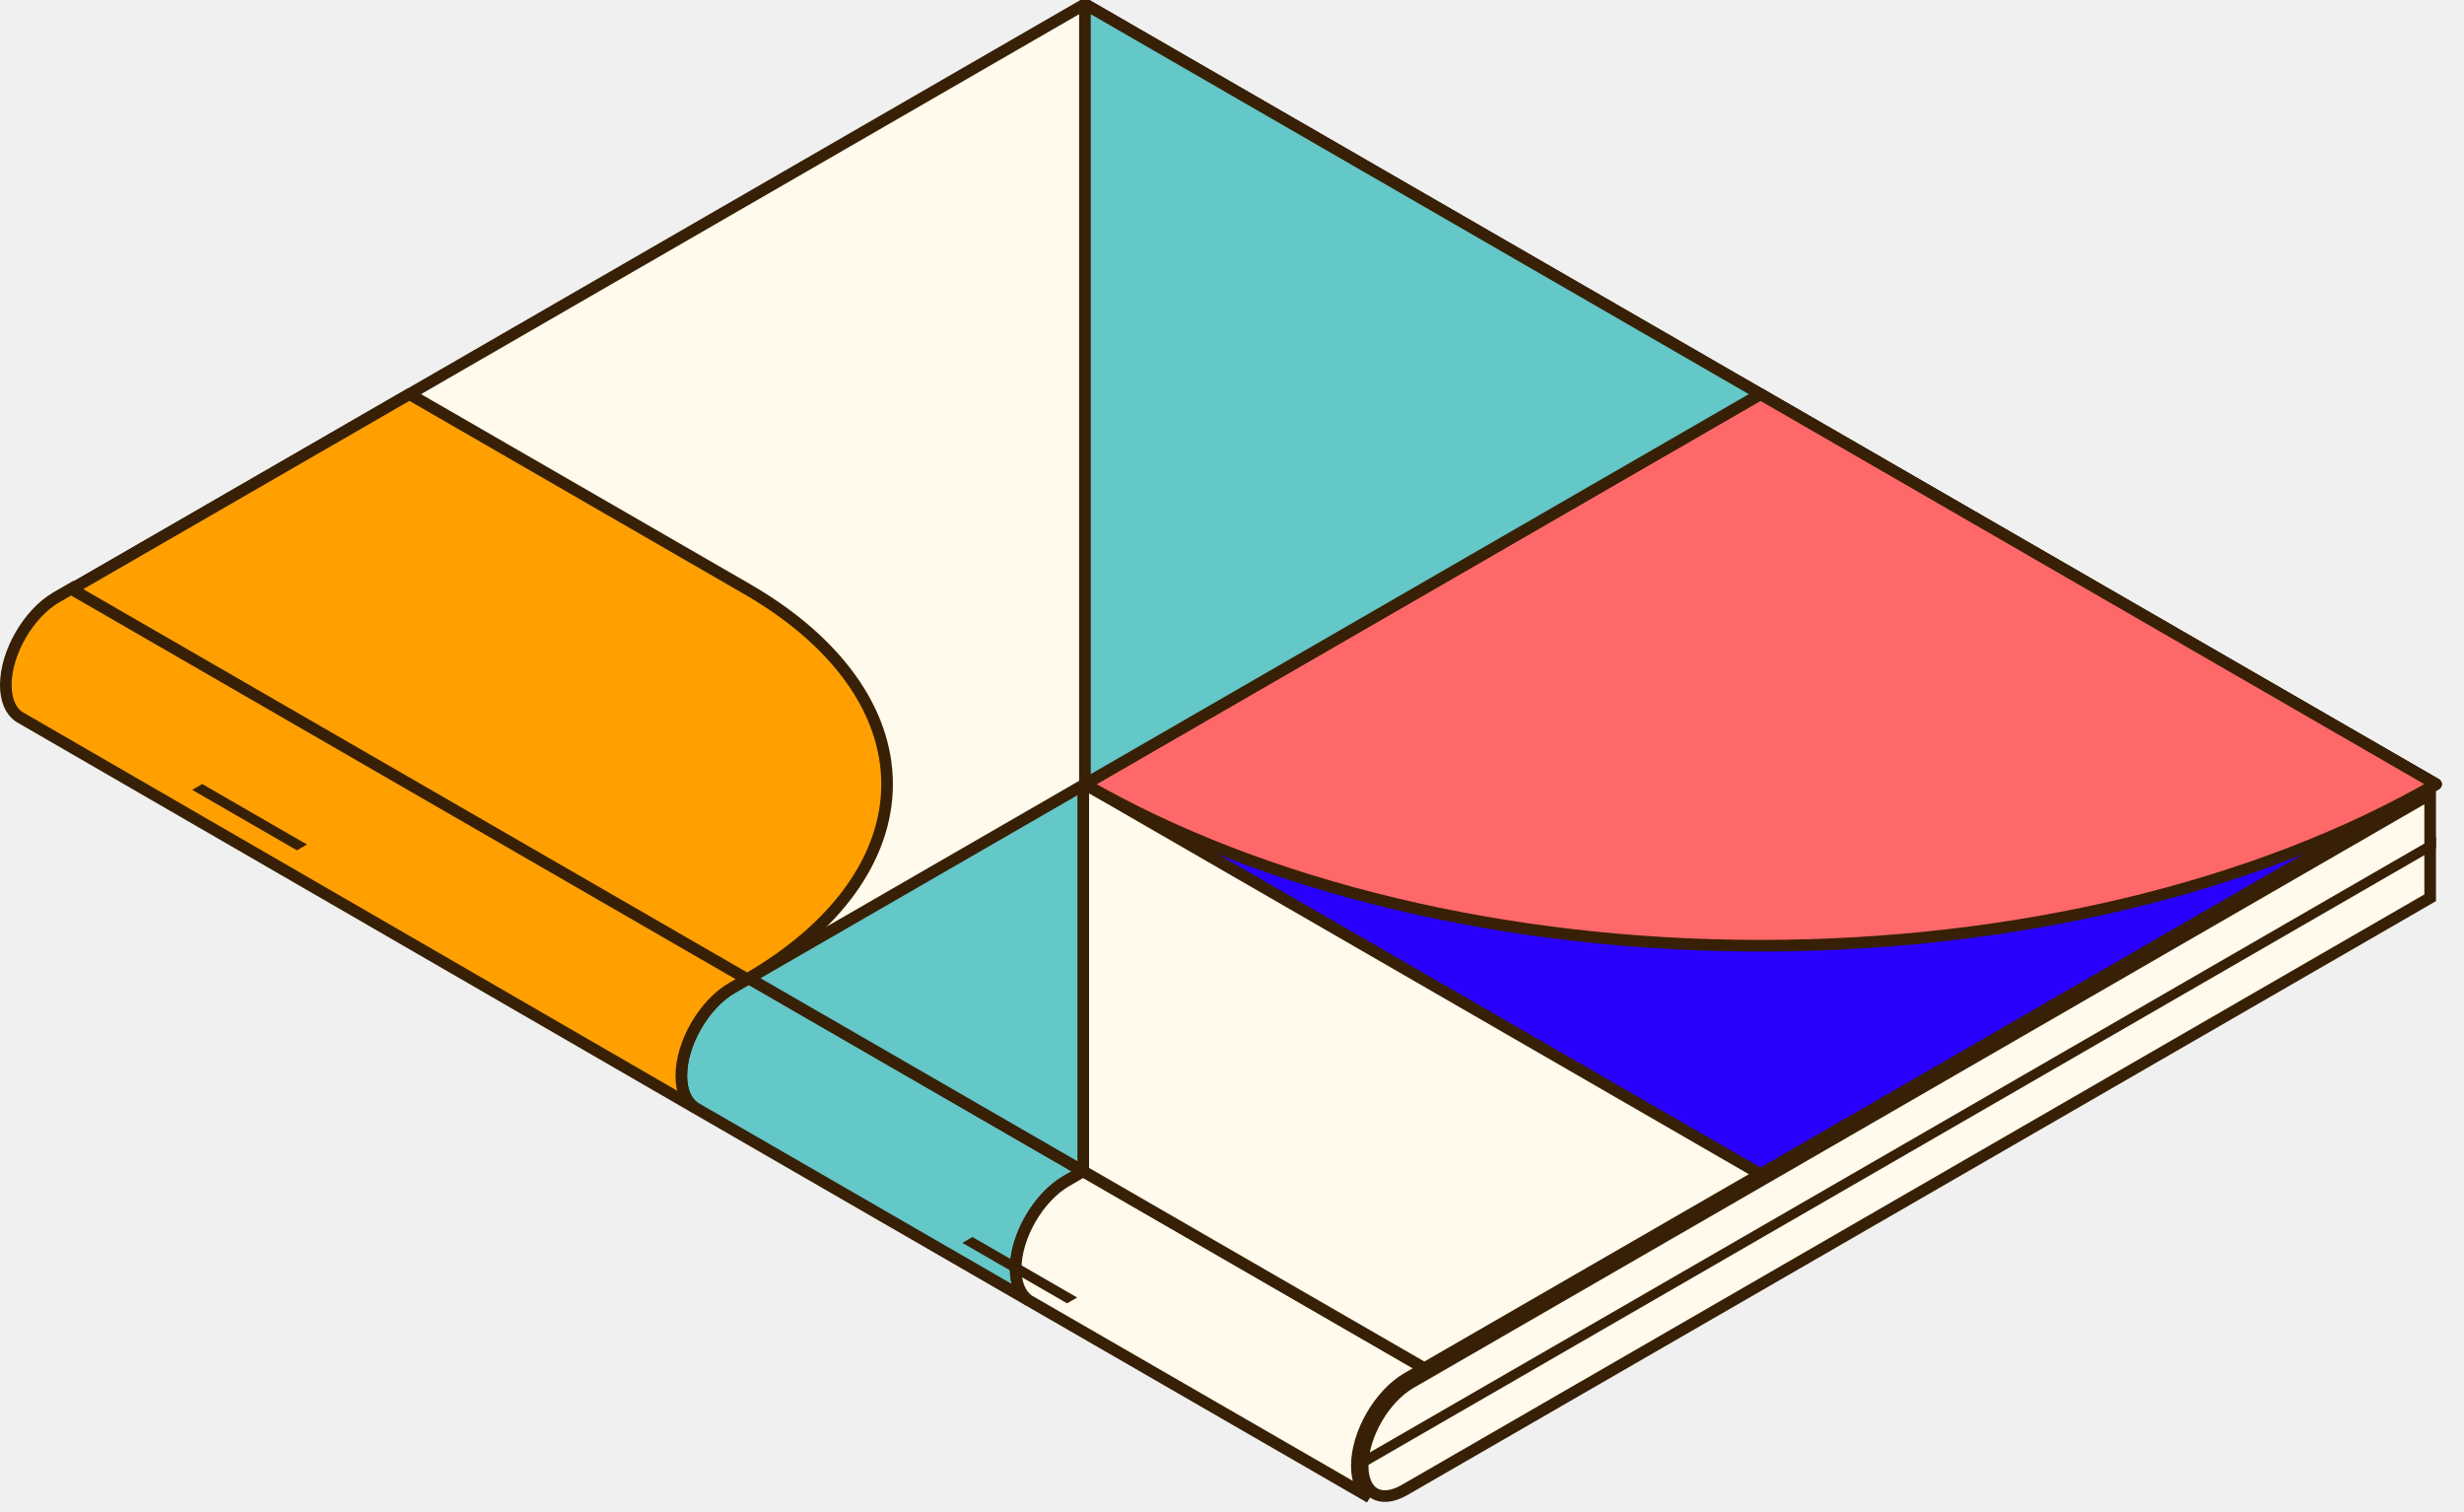
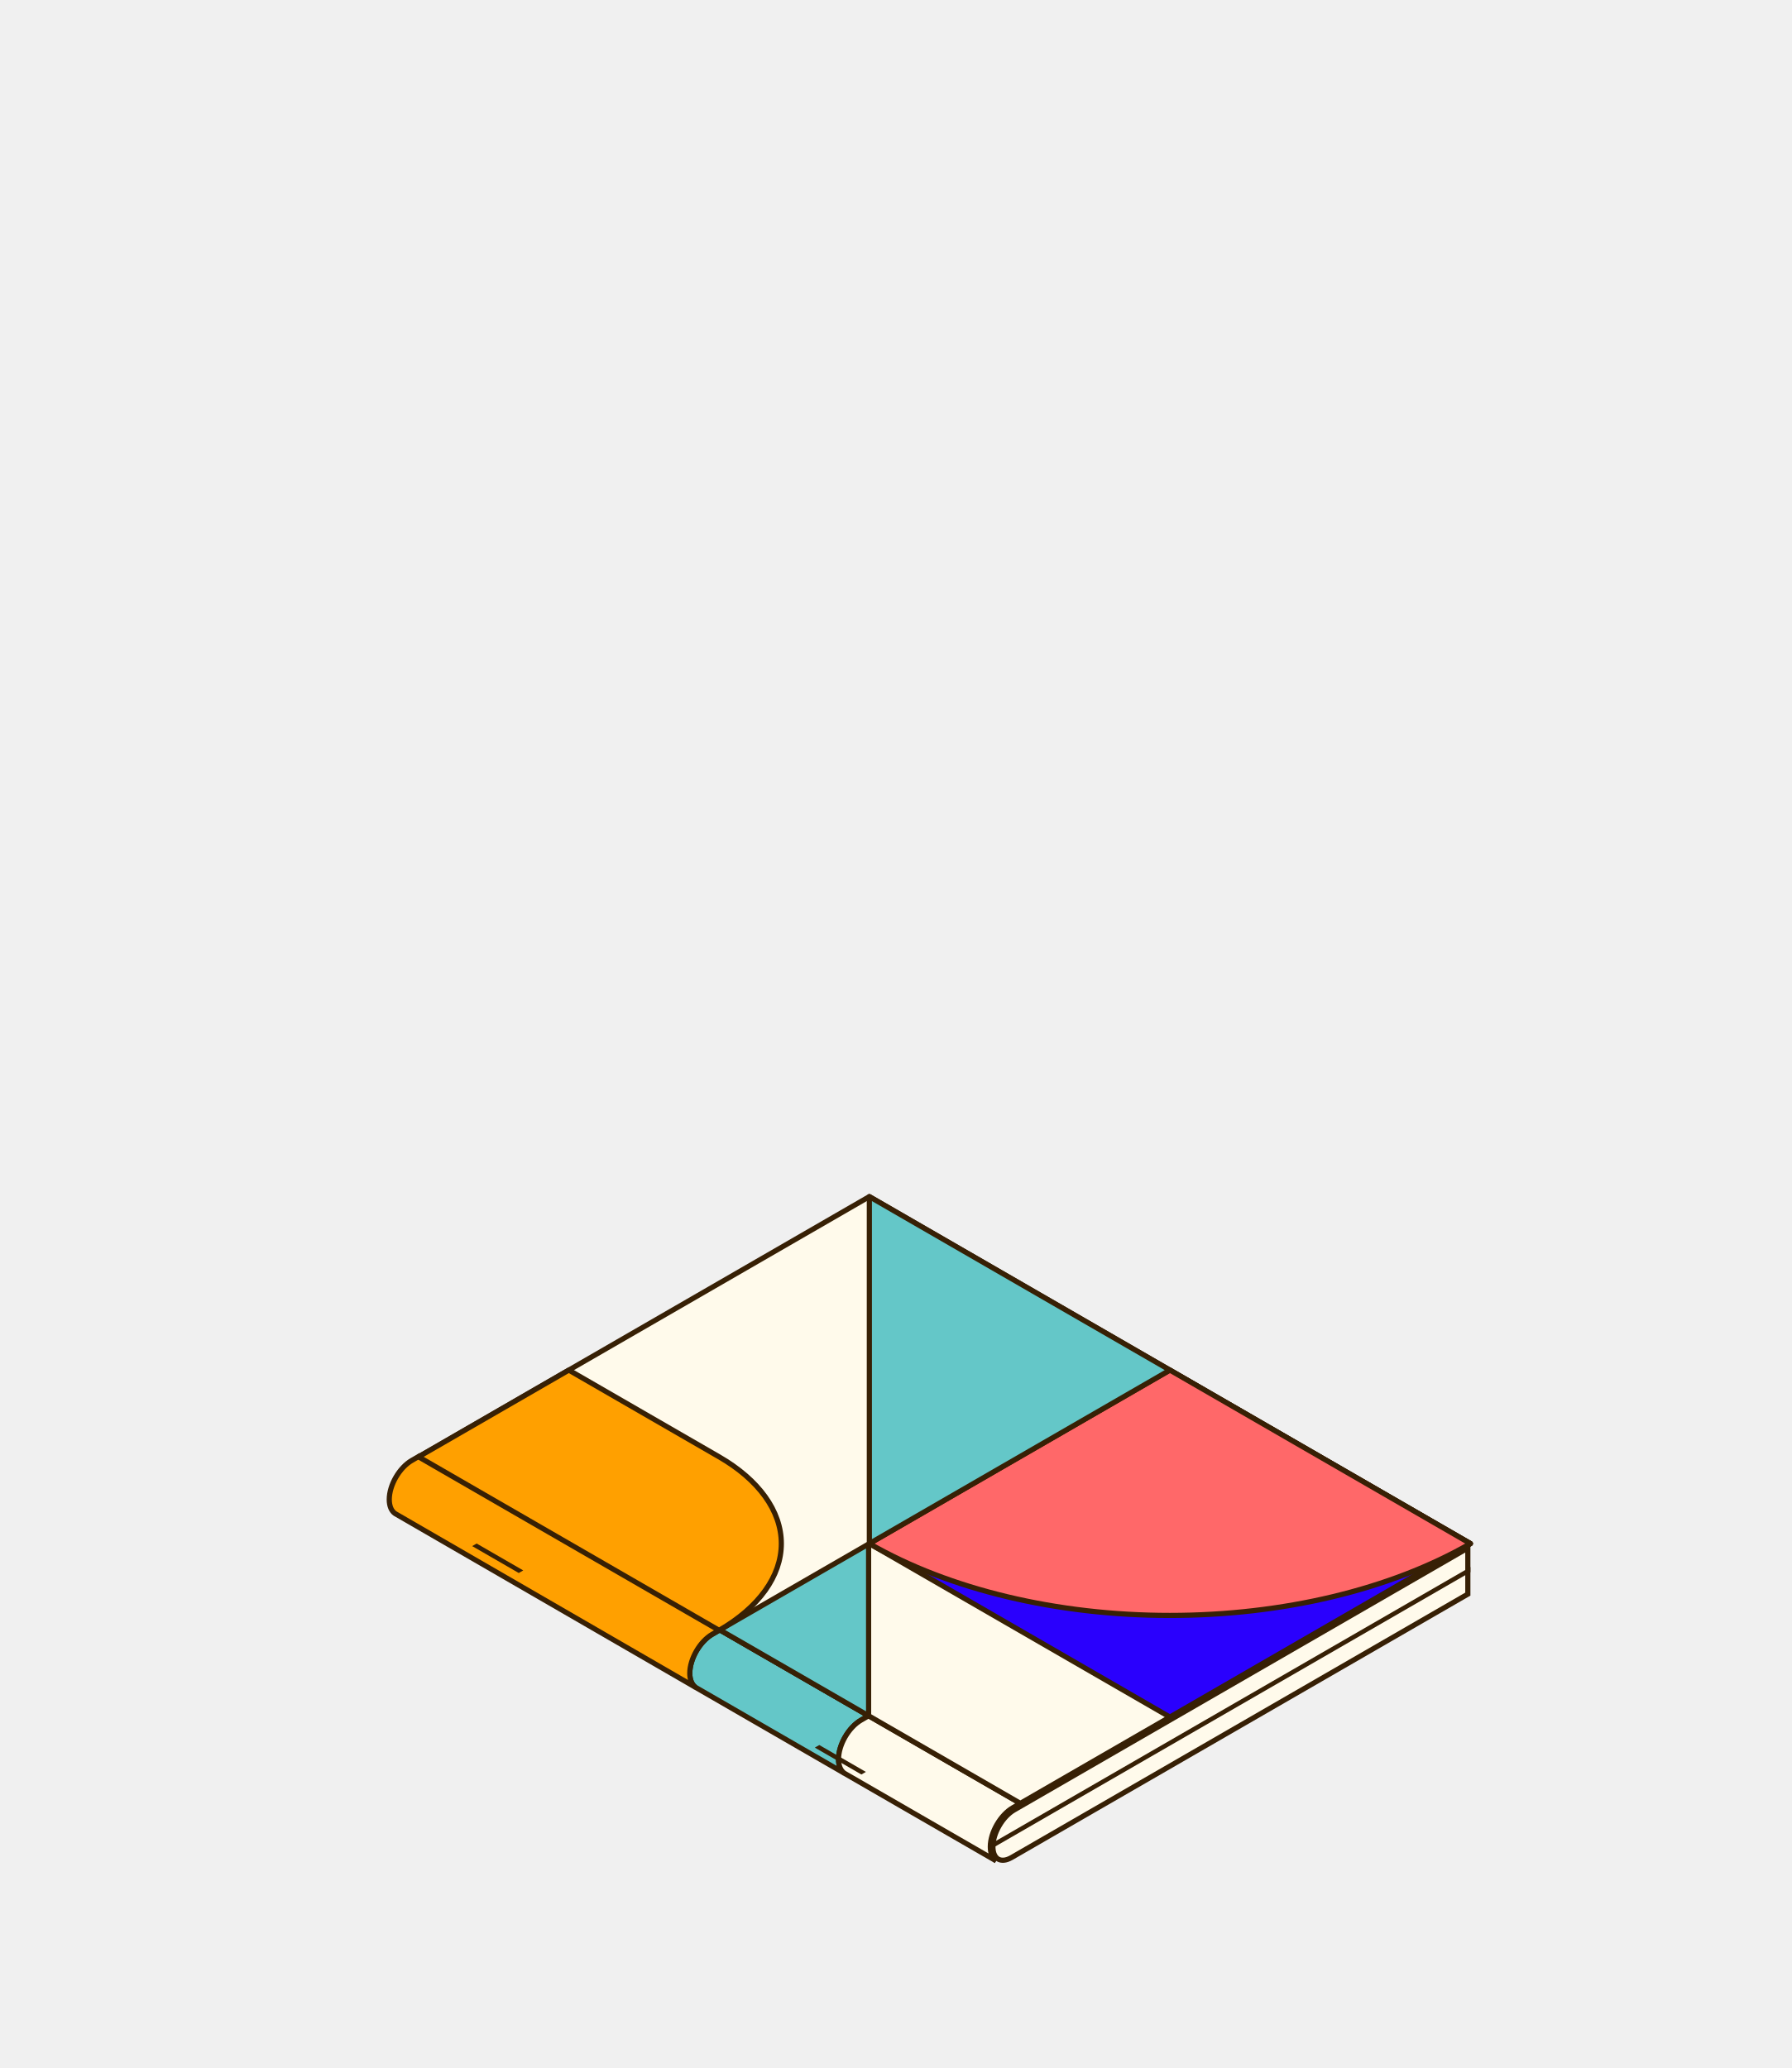
- <svg xmlns="http://www.w3.org/2000/svg" width="106" height="65" viewBox="0 0 106 65" fill="none">
-   <g id="hero" clip-path="url(#clip0_2231_7918)">
-     <g id="Group 46">
-       <g id="Frame 86">
-         <g id="Group 14">
-           <g id="Group 39">
-             <g id="Vector">
-               <path d="M29.31 46.274C29.31 44.884 30.286 43.194 31.489 42.499L32.218 42.078L46.601 50.385L45.873 50.805C44.669 51.5 43.693 53.19 43.693 54.58C43.693 55.227 43.904 55.694 44.252 55.94L29.869 47.634C29.521 47.389 29.31 46.921 29.31 46.274Z" fill="#64C7C8" />
-               <path d="M29.31 46.274C29.31 44.884 30.286 43.194 31.489 42.499L32.218 42.078L46.601 50.385L45.873 50.805C44.669 51.5 43.693 53.19 43.693 54.58C43.693 55.227 43.904 55.694 44.252 55.94L29.869 47.634C29.521 47.389 29.31 46.921 29.31 46.274Z" stroke="#372005" stroke-width="0.5" />
-             </g>
-             <g id="Vector_2">
-               <path d="M29.31 46.274C29.31 44.884 30.286 43.194 31.489 42.499L32.218 42.078L3.158 25.272L2.43 25.692C1.226 26.387 0.25 28.077 0.25 29.467C0.25 30.114 0.461 30.582 0.809 30.827L29.869 47.634C29.521 47.389 29.31 46.921 29.31 46.274Z" fill="#FFA000" />
-               <path d="M29.31 46.274C29.31 44.884 30.286 43.194 31.489 42.499L32.218 42.078L3.158 25.272L2.43 25.692C1.226 26.387 0.25 28.077 0.25 29.467C0.25 30.114 0.461 30.582 0.809 30.827L29.869 47.634C29.521 47.389 29.31 46.921 29.31 46.274Z" stroke="#372005" stroke-width="0.5" />
-             </g>
-             <path id="Rectangle 24" d="M61.278 58.857C61.037 58.997 60.794 59.137 60.55 59.278C59.346 59.973 58.37 61.663 58.37 63.053C58.37 63.7 58.581 64.167 58.929 64.413" stroke="#372005" stroke-width="0.5" />
-             <g id="Vector_3">
-               <path d="M43.693 54.58C43.693 53.19 44.669 51.5 45.873 50.805L46.601 50.385L61.278 58.857L60.55 59.278C59.346 59.973 58.37 61.663 58.37 63.053C58.37 63.7 58.582 64.167 58.929 64.413L44.252 55.94C43.904 55.694 43.693 55.227 43.693 54.58Z" fill="#FFFAEB" />
-               <path d="M43.693 54.58C43.693 53.19 44.669 51.5 45.873 50.805L46.601 50.385L61.278 58.857L60.55 59.278C59.346 59.973 58.37 61.663 58.37 63.053C58.37 63.7 58.582 64.167 58.929 64.413L44.252 55.94C43.904 55.694 43.693 55.227 43.693 54.58Z" stroke="#372005" stroke-width="0.5" />
-             </g>
-             <g id="Group 37">
-               <path id="Vector_4" d="M3.156 25.302L61.276 58.857L104.794 33.733L46.673 0.177L3.156 25.302Z" fill="#FFFAEB" stroke="#372005" stroke-width="0.5" stroke-linejoin="round" />
-               <path id="Vector_5" d="M46.673 33.733L75.734 50.51L104.794 33.733L75.734 16.955L46.673 33.733Z" fill="#2A00FD" stroke="#372005" stroke-width="0.5" stroke-linejoin="round" />
-               <path id="Vector_6" d="M46.674 33.733L75.734 16.955L104.794 33.733C97.087 38.182 86.633 40.682 75.734 40.682C64.834 40.682 54.381 38.182 46.674 33.733Z" fill="#FF6869" stroke="#372005" stroke-width="0.5" stroke-linejoin="round" />
-               <path id="Vector_7" d="M46.673 0.177L75.734 16.955L46.673 33.733L46.673 0.177Z" fill="#64C7C8" stroke="#372005" stroke-width="0.5" stroke-linejoin="round" />
-               <path id="Vector_8" d="M46.601 50.385L32.216 42.08L46.601 33.775L46.601 50.385Z" fill="#64C7C8" stroke="#372005" stroke-width="0.5" stroke-linejoin="round" />
-               <path id="Vector_9" d="M3.083 25.343L17.613 16.955L32.144 25.343C35.997 27.568 38.162 30.586 38.162 33.733C38.162 36.879 35.997 39.897 32.144 42.121L3.083 25.343Z" fill="#FFA000" stroke="#372005" stroke-width="0.5" stroke-linejoin="round" />
-             </g>
-             <path id="Vector_10" d="M46.121 55.94L46.338 55.815L41.834 53.214L41.617 53.339L41.401 53.464L45.905 56.065L46.121 55.94Z" fill="#372005" />
-             <path id="Vector_11" d="M12.989 36.453L13.206 36.328L8.701 33.727L8.485 33.852L8.268 33.977L12.773 36.578L12.989 36.453Z" fill="#372005" />
-             <g id="Group 38">
-               <path id="Rectangle 21" d="M104.544 38.62L60.425 64.094C59.869 64.415 59.424 64.413 59.134 64.246C58.844 64.079 58.62 63.694 58.62 63.052C58.62 62.411 58.846 61.684 59.225 61.028C59.603 60.373 60.12 59.814 60.675 59.493L104.544 34.165V38.62Z" fill="#FFFAEB" stroke="#372005" stroke-width="0.5" />
-               <path id="Vector 11" d="M58.37 63.052L58.37 63.302L104.794 36.499L104.794 36.249L104.794 35.999L58.37 62.802L58.37 63.052Z" fill="#372005" />
+ <svg xmlns="http://www.w3.org/2000/svg" width="173.205" height="200" viewBox="0 0 173.205 200" fill="none">
+   <g transform="translate(37.39 115.55)">
+     <g id="hero" clip-path="url(#clip0_2231_7918)">
+       <g id="Group 46">
+         <g id="Frame 86">
+           <g id="Group 14">
+             <g id="Group 39">
+               <g id="Vector">
+                 <path d="M29.31 46.274C29.31 44.884 30.286 43.194 31.489 42.499L32.218 42.078L46.601 50.385L45.873 50.805C44.669 51.5 43.693 53.19 43.693 54.58C43.693 55.227 43.904 55.694 44.252 55.94L29.869 47.634C29.521 47.389 29.31 46.921 29.31 46.274Z" fill="#64C7C8" />
+                 <path d="M29.31 46.274C29.31 44.884 30.286 43.194 31.489 42.499L32.218 42.078L46.601 50.385L45.873 50.805C44.669 51.5 43.693 53.19 43.693 54.58C43.693 55.227 43.904 55.694 44.252 55.94L29.869 47.634C29.521 47.389 29.31 46.921 29.31 46.274Z" stroke="#372005" stroke-width="0.5" />
+               </g>
+               <g id="Vector_2">
+                 <path d="M29.31 46.274C29.31 44.884 30.286 43.194 31.489 42.499L32.218 42.078L3.158 25.272L2.43 25.692C1.226 26.387 0.25 28.077 0.25 29.467C0.25 30.114 0.461 30.582 0.809 30.827L29.869 47.634C29.521 47.389 29.31 46.921 29.31 46.274Z" fill="#FFA000" />
+                 <path d="M29.31 46.274C29.31 44.884 30.286 43.194 31.489 42.499L32.218 42.078L3.158 25.272L2.43 25.692C1.226 26.387 0.25 28.077 0.25 29.467C0.25 30.114 0.461 30.582 0.809 30.827L29.869 47.634C29.521 47.389 29.31 46.921 29.31 46.274Z" stroke="#372005" stroke-width="0.5" />
+               </g>
+               <path id="Rectangle 24" d="M61.278 58.857C61.037 58.997 60.794 59.137 60.55 59.278C59.346 59.973 58.37 61.663 58.37 63.053C58.37 63.7 58.581 64.167 58.929 64.413" stroke="#372005" stroke-width="0.5" />
+               <g id="Vector_3">
+                 <path d="M43.693 54.58C43.693 53.19 44.669 51.5 45.873 50.805L46.601 50.385L61.278 58.857L60.55 59.278C59.346 59.973 58.37 61.663 58.37 63.053C58.37 63.7 58.582 64.167 58.929 64.413L44.252 55.94C43.904 55.694 43.693 55.227 43.693 54.58Z" fill="#FFFAEB" />
+                 <path d="M43.693 54.58C43.693 53.19 44.669 51.5 45.873 50.805L46.601 50.385L61.278 58.857L60.55 59.278C59.346 59.973 58.37 61.663 58.37 63.053C58.37 63.7 58.582 64.167 58.929 64.413L44.252 55.94C43.904 55.694 43.693 55.227 43.693 54.58Z" stroke="#372005" stroke-width="0.5" />
+               </g>
+               <g id="Group 37">
+                 <path id="Vector_4" d="M3.156 25.302L61.276 58.857L104.794 33.733L46.673 0.177L3.156 25.302Z" fill="#FFFAEB" stroke="#372005" stroke-width="0.5" stroke-linejoin="round" />
+                 <path id="Vector_5" d="M46.673 33.733L75.734 50.51L104.794 33.733L75.734 16.955L46.673 33.733Z" fill="#2A00FD" stroke="#372005" stroke-width="0.5" stroke-linejoin="round" />
+                 <path id="Vector_6" d="M46.674 33.733L75.734 16.955L104.794 33.733C97.087 38.182 86.633 40.682 75.734 40.682C64.834 40.682 54.381 38.182 46.674 33.733Z" fill="#FF6869" stroke="#372005" stroke-width="0.5" stroke-linejoin="round" />
+                 <path id="Vector_7" d="M46.673 0.177L75.734 16.955L46.673 33.733L46.673 0.177Z" fill="#64C7C8" stroke="#372005" stroke-width="0.5" stroke-linejoin="round" />
+                 <path id="Vector_8" d="M46.601 50.385L32.216 42.08L46.601 33.775L46.601 50.385Z" fill="#64C7C8" stroke="#372005" stroke-width="0.5" stroke-linejoin="round" />
+                 <path id="Vector_9" d="M3.083 25.343L17.613 16.955L32.144 25.343C35.997 27.568 38.162 30.586 38.162 33.733C38.162 36.879 35.997 39.897 32.144 42.121L3.083 25.343Z" fill="#FFA000" stroke="#372005" stroke-width="0.5" stroke-linejoin="round" />
+               </g>
+               <path id="Vector_10" d="M46.121 55.94L46.338 55.815L41.834 53.214L41.617 53.339L41.401 53.464L45.905 56.065L46.121 55.94Z" fill="#372005" />
+               <path id="Vector_11" d="M12.989 36.453L13.206 36.328L8.701 33.727L8.485 33.852L8.268 33.977L12.773 36.578L12.989 36.453Z" fill="#372005" />
+               <g id="Group 38">
+                 <path id="Rectangle 21" d="M104.544 38.62L60.425 64.094C59.869 64.415 59.424 64.413 59.134 64.246C58.844 64.079 58.62 63.694 58.62 63.052C58.62 62.411 58.846 61.684 59.225 61.028C59.603 60.373 60.12 59.814 60.675 59.493L104.544 34.165V38.62Z" fill="#FFFAEB" stroke="#372005" stroke-width="0.5" />
+                 <path id="Vector 11" d="M58.37 63.052L58.37 63.302L104.794 36.499L104.794 36.249L104.794 35.999L58.37 62.802L58.37 63.052Z" fill="#372005" />
+               </g>
            </g>
          </g>
        </g>
      </g>
    </g>
+     <defs>
+       <clipPath id="clip0_2231_7918">
+         <rect width="1366" height="1123" fill="white" transform="translate(-547.345 -933.37)" />
+       </clipPath>
+     </defs>
  </g>
-   <defs>
-     <clipPath id="clip0_2231_7918">
-       <rect width="1366" height="1123" fill="white" transform="translate(-547.345 -933.37)" />
-     </clipPath>
-   </defs>
</svg>
